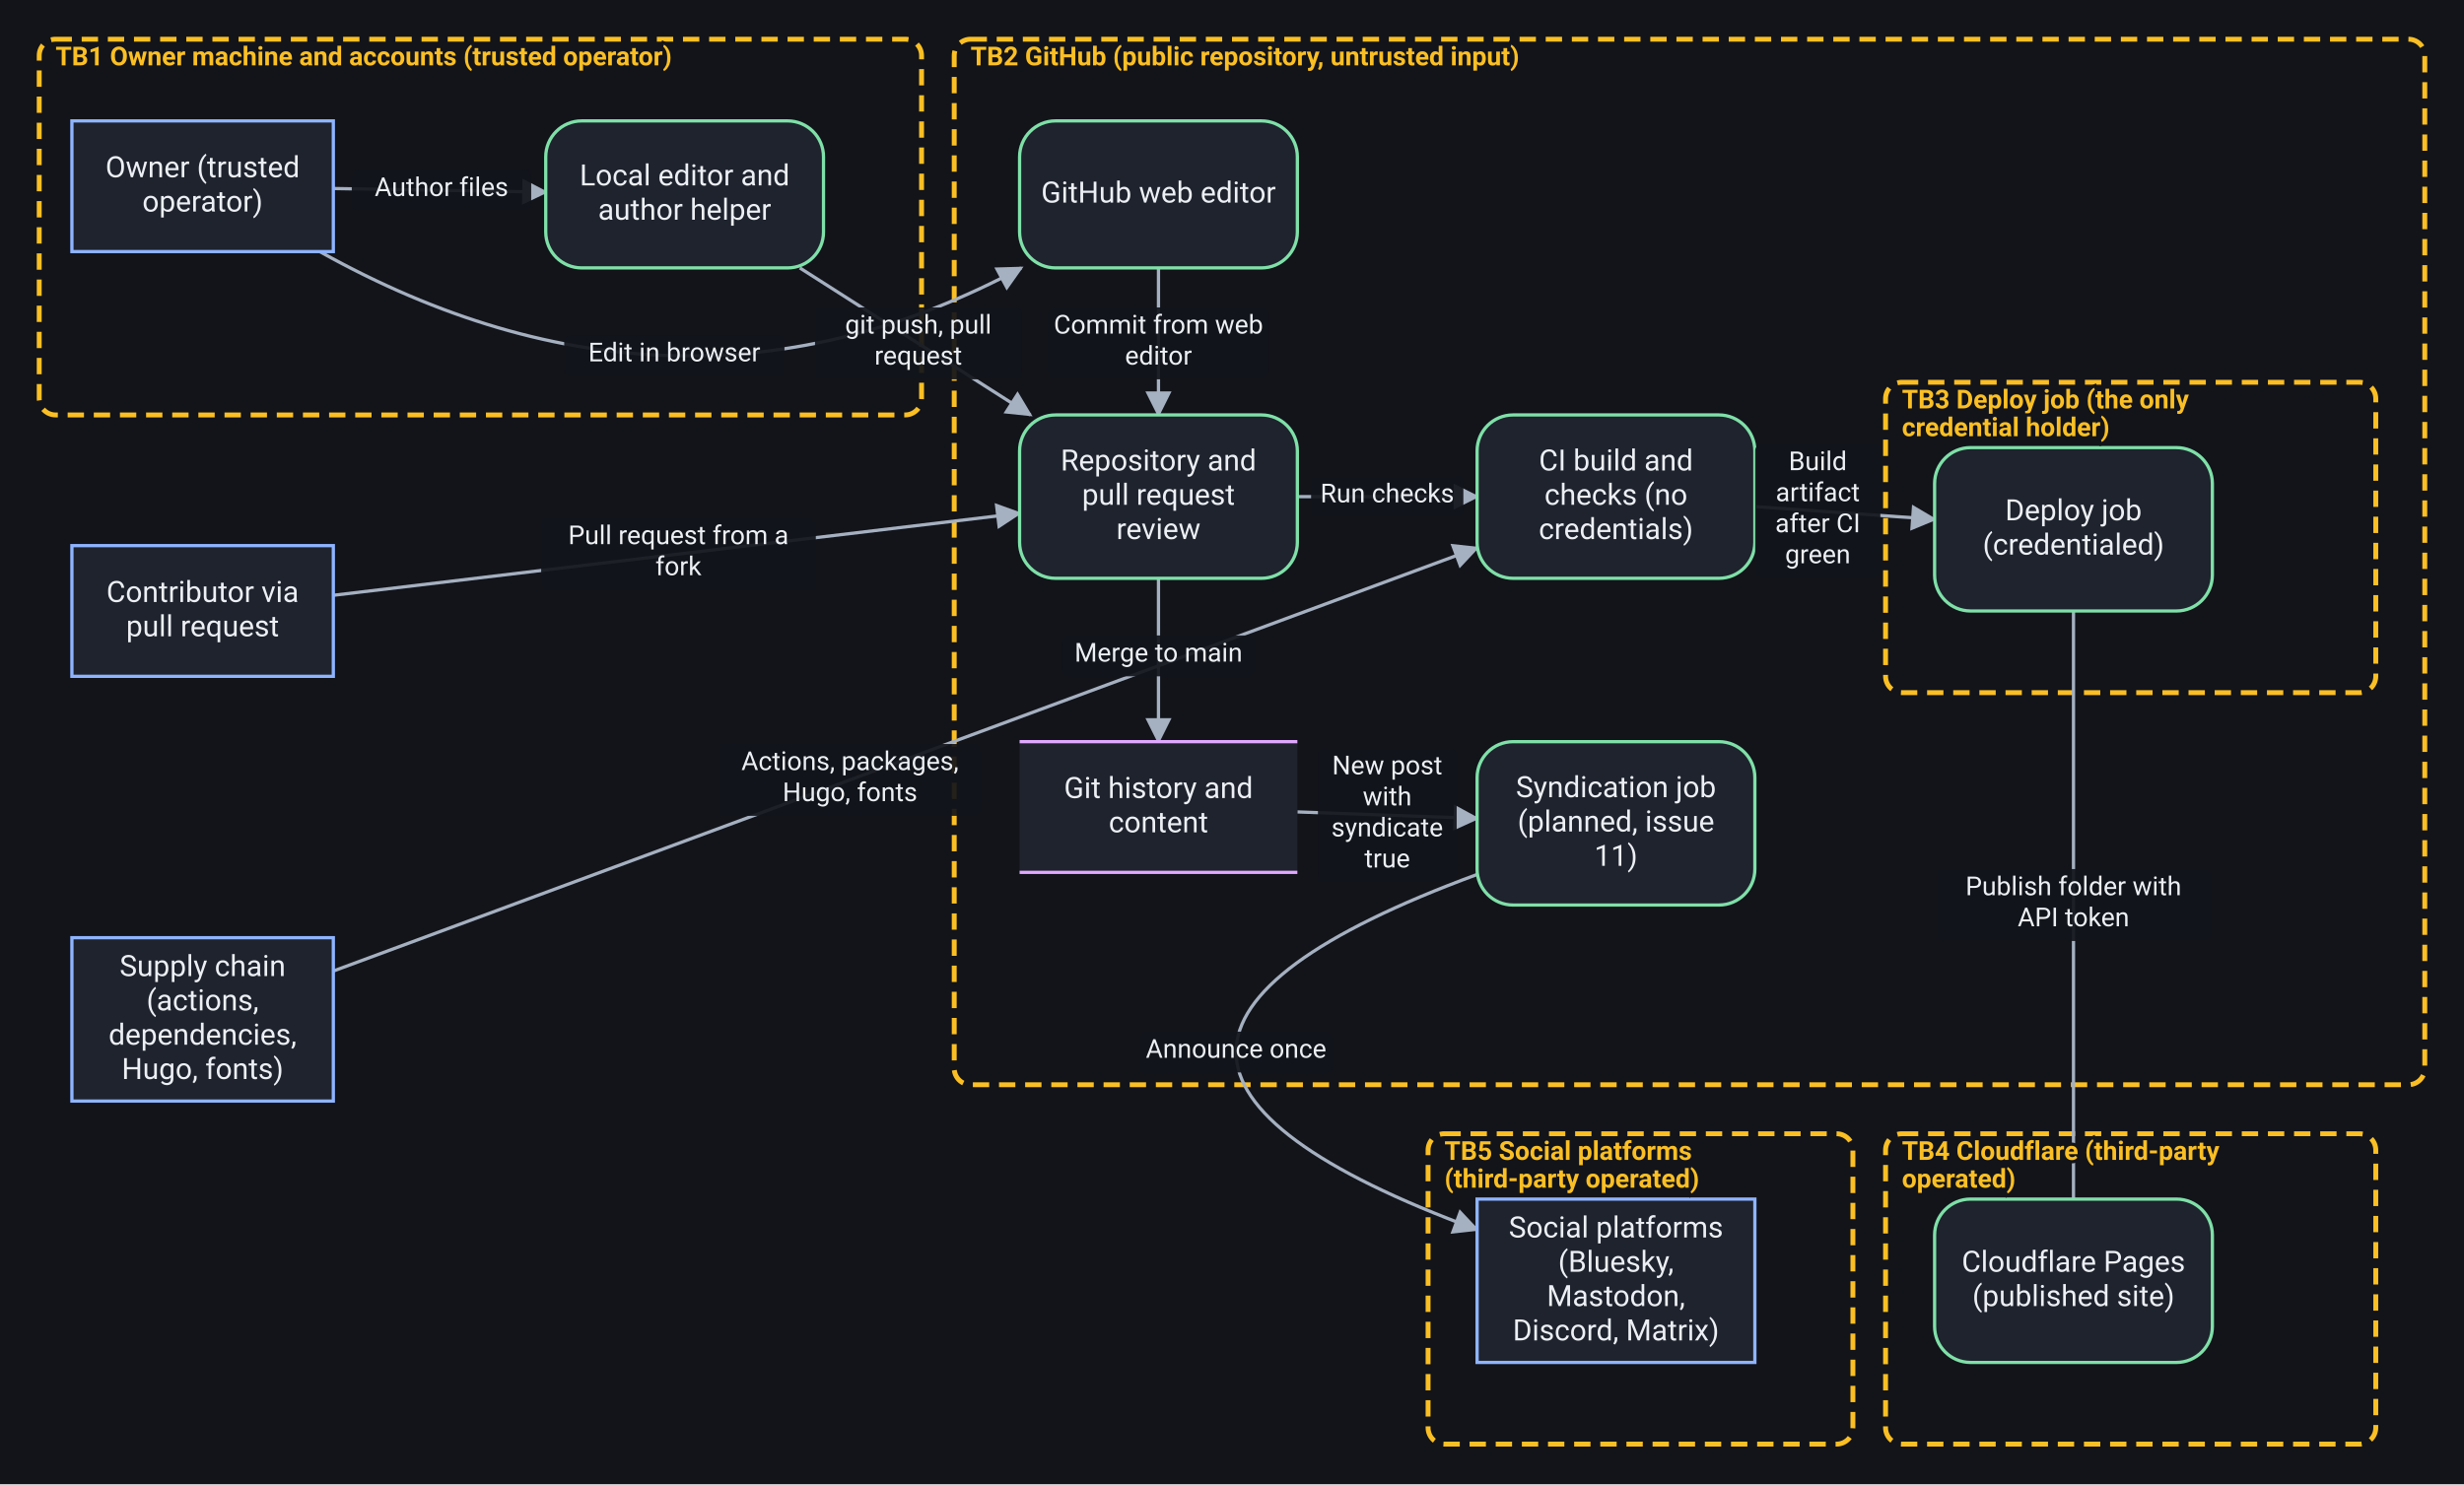
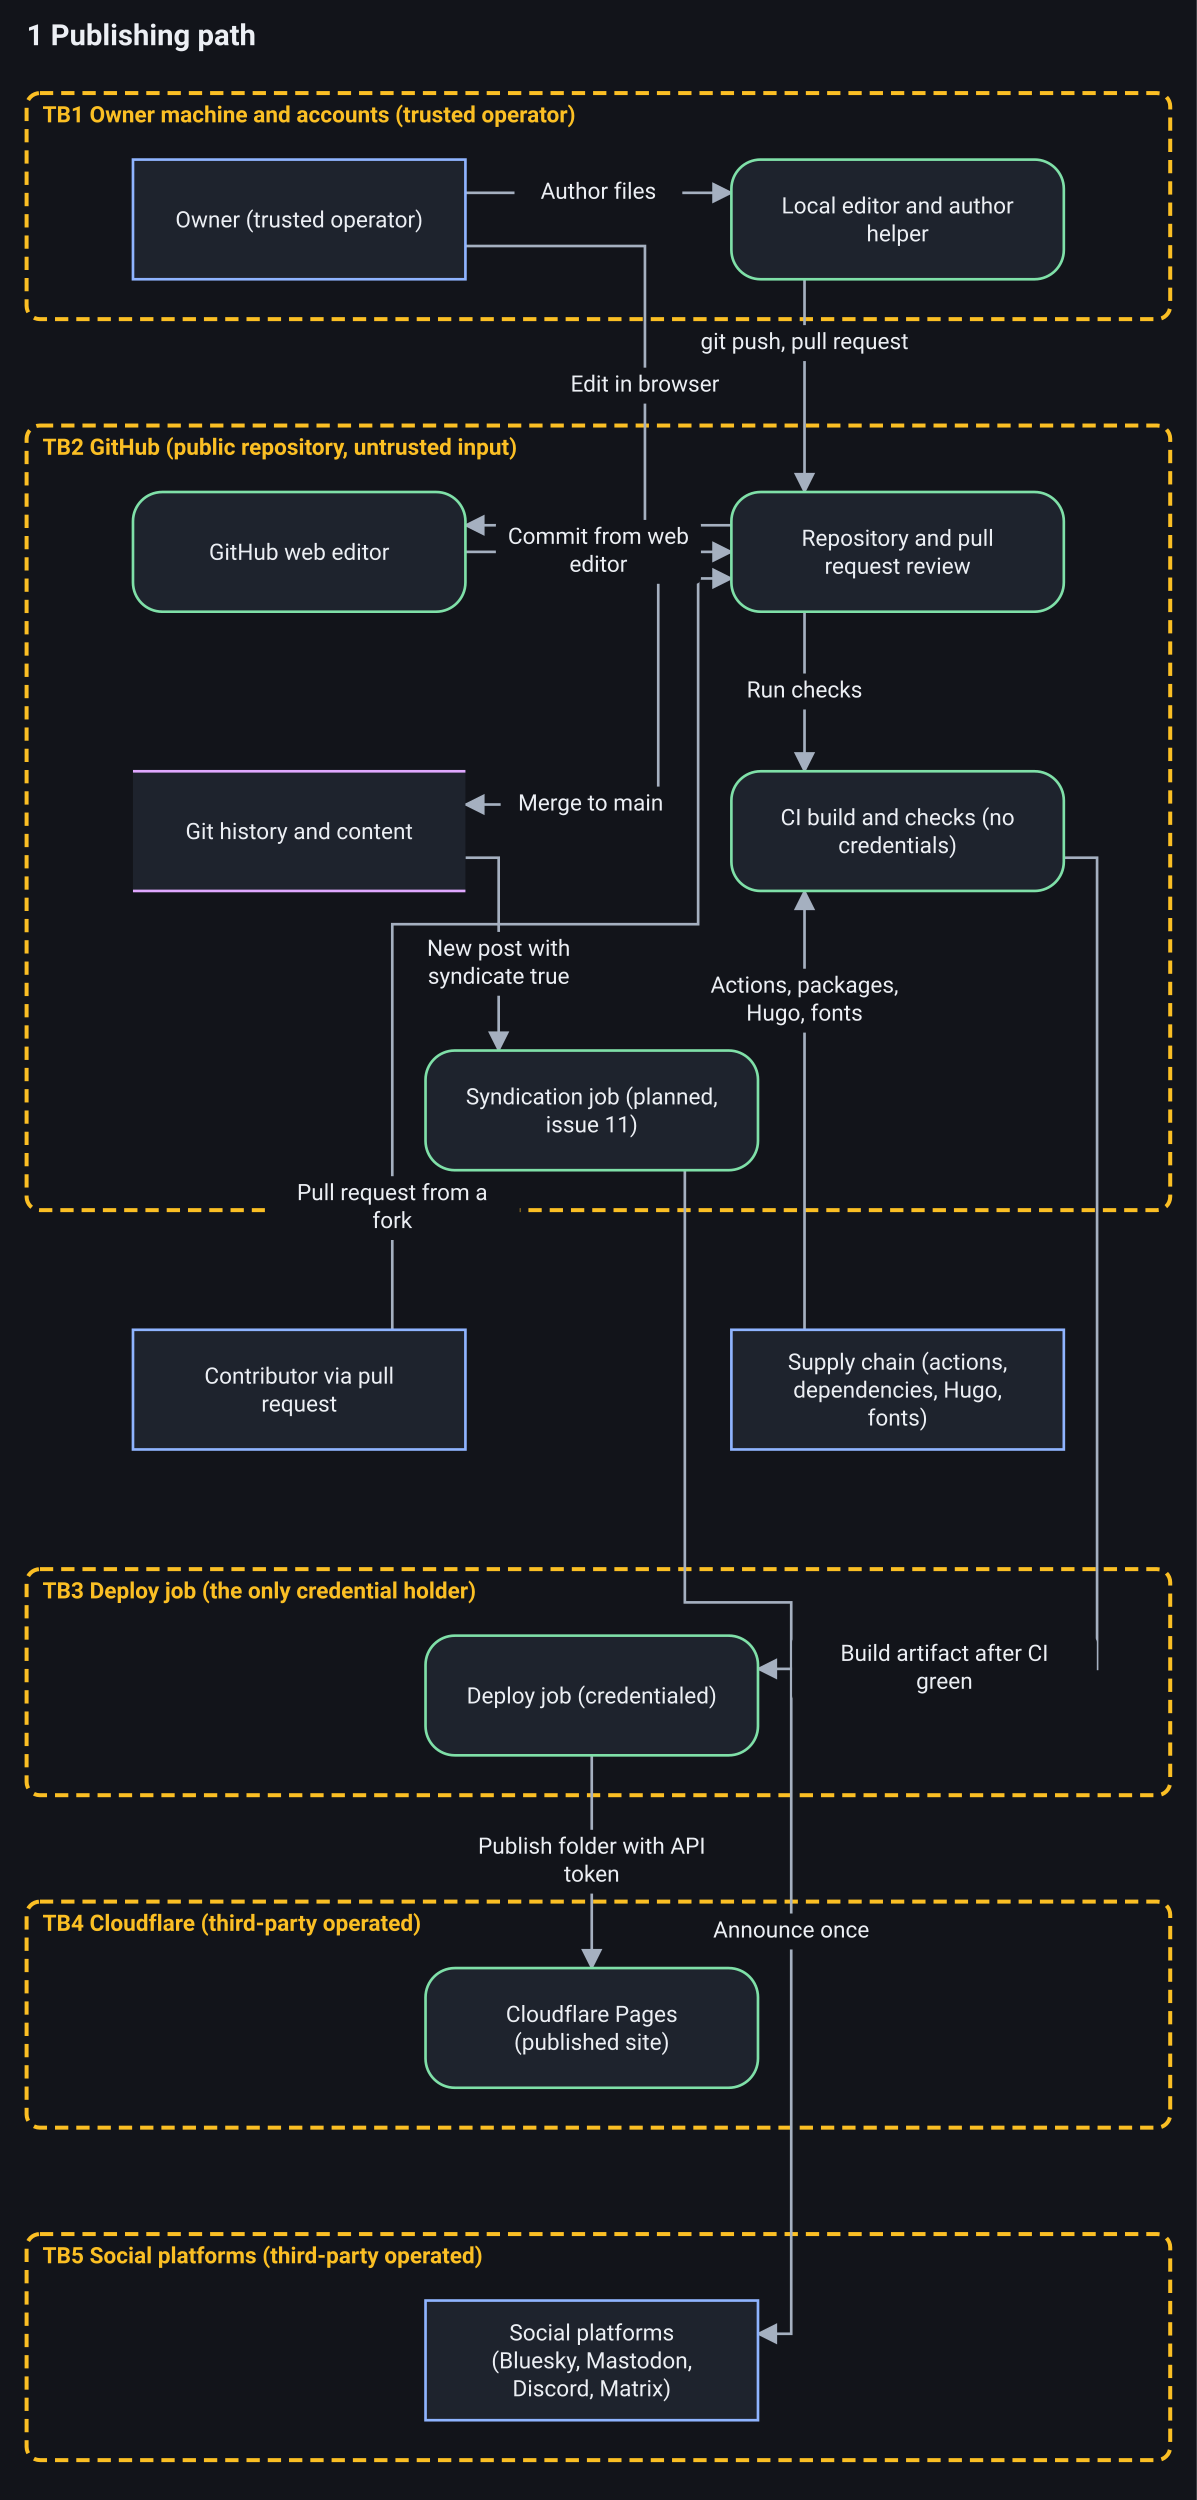
- <svg xmlns="http://www.w3.org/2000/svg" viewBox="0 0 1200 723" width="1200" height="723" role="img" aria-labelledby="t d">
+ <svg xmlns="http://www.w3.org/2000/svg" viewBox="0 0 900 1880" width="900" height="1880" role="img" aria-labelledby="t d">
  <defs>
    <marker id="arrow" viewBox="0 0 10 10" refX="9" refY="5" markerWidth="8" markerHeight="8" orient="auto">
      <path d="M0,0 L10,5 L0,10 z" fill="#a5b0c0" />
    </marker>
  </defs>
-   <rect width="1200" height="723" fill="#12141a" />
-   <g transform="scale(0.795756) translate(4 4)" font-family="system-ui, -apple-system, 'Segoe UI', Roboto, 'Helvetica Neue', Arial, sans-serif" font-size="18">
-     <rect x="580" y="20" width="900" height="640" rx="10" fill="none" stroke="#fbbf24" stroke-width="3" stroke-dasharray="10 6" />
-     <rect x="20" y="20" width="540" height="230" rx="10" fill="none" stroke="#fbbf24" stroke-width="3" stroke-dasharray="10 6" />
-     <rect x="1150" y="230" width="300" height="190" rx="10" fill="none" stroke="#fbbf24" stroke-width="3" stroke-dasharray="10 6" />
-     <rect x="1150" y="690" width="300" height="190" rx="10" fill="none" stroke="#fbbf24" stroke-width="3" stroke-dasharray="10 6" />
-     <rect x="870" y="690" width="260" height="190" rx="10" fill="none" stroke="#fbbf24" stroke-width="3" stroke-dasharray="10 6" />
-     <path d="M200 111.4Q267.5 112.5 330 113.6" fill="none" stroke="#a5b0c0" stroke-width="2" marker-end="url(#arrow)" />
-     <path d="M191.7 150Q411.1 272.5 621 160" fill="none" stroke="#a5b0c0" stroke-width="2" marker-end="url(#arrow)" />
-     <path d="M485.5 160Q560 207.5 626.6 250" fill="none" stroke="#a5b0c0" stroke-width="2" marker-end="url(#arrow)" />
-     <path d="M705 160Q705 207.5 705 250" fill="none" stroke="#a5b0c0" stroke-width="2" marker-end="url(#arrow)" />
-     <path d="M200 360.4Q412.5 335 620 310.2" fill="none" stroke="#a5b0c0" stroke-width="2" marker-end="url(#arrow)" />
-     <path d="M705 350Q705 395 705 450" fill="none" stroke="#a5b0c0" stroke-width="2" marker-end="url(#arrow)" />
-     <path d="M790 300Q845 300 900 300" fill="none" stroke="#a5b0c0" stroke-width="2" marker-end="url(#arrow)" />
-     <path d="M200 590.4Q552.5 460 900 331.4" fill="none" stroke="#a5b0c0" stroke-width="2" marker-end="url(#arrow)" />
-     <path d="M1070 306.1Q1125 310 1180 313.9" fill="none" stroke="#a5b0c0" stroke-width="2" marker-end="url(#arrow)" />
-     <path d="M1265 320Q1265 550 1265 780" fill="none" stroke="#a5b0c0" stroke-width="2" marker-end="url(#arrow)" />
-     <path d="M790 493Q845 495 900 497" fill="none" stroke="#a5b0c0" stroke-width="2" marker-end="url(#arrow)" />
-     <path d="M900 531.3Q605 640 900 748.7" fill="none" stroke="#a5b0c0" stroke-width="2" marker-end="url(#arrow)" />
-     <rect x="40" y="70" width="160" height="80" fill="#1e232d" stroke="#8fb4ff" stroke-width="2" />
-     <text x="120" y="104.5" fill="#eceff4" text-anchor="middle">Owner (trusted</text>
-     <text x="120" y="125.5" fill="#eceff4" text-anchor="middle">operator)</text>
-     <rect x="40" y="330" width="160" height="80" fill="#1e232d" stroke="#8fb4ff" stroke-width="2" />
-     <text x="120" y="364.5" fill="#eceff4" text-anchor="middle">Contributor via</text>
-     <text x="120" y="385.5" fill="#eceff4" text-anchor="middle">pull request</text>
-     <rect x="40" y="570" width="160" height="100" fill="#1e232d" stroke="#8fb4ff" stroke-width="2" />
-     <text x="120" y="593.5" fill="#eceff4" text-anchor="middle">Supply chain</text>
-     <text x="120" y="614.5" fill="#eceff4" text-anchor="middle">(actions,</text>
-     <text x="120" y="635.5" fill="#eceff4" text-anchor="middle">dependencies,</text>
-     <text x="120" y="656.5" fill="#eceff4" text-anchor="middle">Hugo, fonts)</text>
-     <rect x="330" y="70" width="170" height="90" rx="22" fill="#1e232d" stroke="#7fe0a8" stroke-width="2" />
-     <text x="415" y="109.5" fill="#eceff4" text-anchor="middle">Local editor and</text>
-     <text x="415" y="130.5" fill="#eceff4" text-anchor="middle">author helper</text>
-     <rect x="620" y="70" width="170" height="90" rx="22" fill="#1e232d" stroke="#7fe0a8" stroke-width="2" />
-     <text x="705" y="120" fill="#eceff4" text-anchor="middle">GitHub web editor</text>
-     <rect x="620" y="250" width="170" height="100" rx="22" fill="#1e232d" stroke="#7fe0a8" stroke-width="2" />
-     <text x="705" y="284" fill="#eceff4" text-anchor="middle">Repository and</text>
-     <text x="705" y="305" fill="#eceff4" text-anchor="middle">pull request</text>
-     <text x="705" y="326" fill="#eceff4" text-anchor="middle">review</text>
-     <rect x="620" y="450" width="170" height="80" fill="#1e232d" stroke="none" />
-     <path d="M620 450H790 M620 530H790" stroke="#e0a8ff" stroke-width="2" fill="none" />
-     <text x="705" y="484.5" fill="#eceff4" text-anchor="middle">Git history and</text>
-     <text x="705" y="505.5" fill="#eceff4" text-anchor="middle">content</text>
-     <rect x="900" y="250" width="170" height="100" rx="22" fill="#1e232d" stroke="#7fe0a8" stroke-width="2" />
-     <text x="985" y="284" fill="#eceff4" text-anchor="middle">CI build and</text>
-     <text x="985" y="305" fill="#eceff4" text-anchor="middle">checks (no</text>
-     <text x="985" y="326" fill="#eceff4" text-anchor="middle">credentials)</text>
-     <rect x="1180" y="270" width="170" height="100" rx="22" fill="#1e232d" stroke="#7fe0a8" stroke-width="2" />
-     <text x="1265" y="314.5" fill="#eceff4" text-anchor="middle">Deploy job</text>
-     <text x="1265" y="335.5" fill="#eceff4" text-anchor="middle">(credentialed)</text>
-     <rect x="900" y="450" width="170" height="100" rx="22" fill="#1e232d" stroke="#7fe0a8" stroke-width="2" />
-     <text x="985" y="484" fill="#eceff4" text-anchor="middle">Syndication job</text>
-     <text x="985" y="505" fill="#eceff4" text-anchor="middle">(planned, issue</text>
-     <text x="985" y="526" fill="#eceff4" text-anchor="middle">11)</text>
-     <rect x="900" y="730" width="170" height="100" fill="#1e232d" stroke="#8fb4ff" stroke-width="2" />
-     <text x="985" y="753.5" fill="#eceff4" text-anchor="middle">Social platforms</text>
-     <text x="985" y="774.5" fill="#eceff4" text-anchor="middle">(Bluesky,</text>
-     <text x="985" y="795.5" fill="#eceff4" text-anchor="middle">Mastodon,</text>
-     <text x="985" y="816.5" fill="#eceff4" text-anchor="middle">Discord, Matrix)</text>
-     <rect x="1180" y="730" width="170" height="100" rx="22" fill="#1e232d" stroke="#7fe0a8" stroke-width="2" />
-     <text x="1265" y="774.5" fill="#eceff4" text-anchor="middle">Cloudflare Pages</text>
-     <text x="1265" y="795.5" fill="#eceff4" text-anchor="middle">(published site)</text>
-     <rect x="211.3" y="100" width="109.8" height="25" rx="4" fill="#12141a" fill-opacity="0.92" />
-     <text x="266.2" y="116" fill="#eceff4" font-size="16" text-anchor="middle">Author files</text>
-     <rect x="341.3" y="201.2" width="134.8" height="25" rx="4" fill="#12141a" fill-opacity="0.92" />
-     <text x="408.7" y="217.2" fill="#eceff4" font-size="16" text-anchor="middle">Edit in browser</text>
-     <rect x="494.8" y="184.2" width="126.5" height="44" rx="4" fill="#12141a" fill-opacity="0.92" />
-     <text x="558" y="200.2" fill="#eceff4" font-size="16" text-anchor="middle">git push, pull</text>
-     <text x="558" y="219.2" fill="#eceff4" font-size="16" text-anchor="middle">request</text>
-     <rect x="637.6" y="184.2" width="134.8" height="44" rx="4" fill="#12141a" fill-opacity="0.92" />
-     <text x="705" y="200.2" fill="#eceff4" font-size="16" text-anchor="middle">Commit from web</text>
-     <text x="705" y="219.2" fill="#eceff4" font-size="16" text-anchor="middle">editor</text>
-     <rect x="327.2" y="313.1" width="168.1" height="44" rx="4" fill="#12141a" fill-opacity="0.92" />
-     <text x="411.2" y="329.1" fill="#eceff4" font-size="16" text-anchor="middle">Pull request from a</text>
-     <text x="411.2" y="348.1" fill="#eceff4" font-size="16" text-anchor="middle">fork</text>
-     <rect x="645.9" y="385" width="118.2" height="25" rx="4" fill="#12141a" fill-opacity="0.92" />
-     <text x="705" y="401" fill="#eceff4" font-size="16" text-anchor="middle">Merge to main</text>
-     <rect x="798.4" y="287.5" width="93.2" height="25" rx="4" fill="#12141a" fill-opacity="0.92" />
-     <text x="845" y="303.5" fill="#eceff4" font-size="16" text-anchor="middle">Run checks</text>
-     <rect x="436.4" y="451.4" width="159.8" height="44" rx="4" fill="#12141a" fill-opacity="0.92" />
-     <text x="516.2" y="467.4" fill="#eceff4" font-size="16" text-anchor="middle">Actions, packages,</text>
-     <text x="516.2" y="486.4" fill="#eceff4" font-size="16" text-anchor="middle">Hugo, fonts</text>
-     <rect x="1070.2" y="267.8" width="76.6" height="82" rx="4" fill="#12141a" fill-opacity="0.92" />
-     <text x="1108.5" y="283.8" fill="#eceff4" font-size="16" text-anchor="middle">Build</text>
-     <text x="1108.5" y="302.8" fill="#eceff4" font-size="16" text-anchor="middle">artifact</text>
-     <text x="1108.5" y="321.8" fill="#eceff4" font-size="16" text-anchor="middle">after CI</text>
-     <text x="1108.5" y="340.8" fill="#eceff4" font-size="16" text-anchor="middle">green</text>
-     <rect x="1181" y="528" width="168.1" height="44" rx="4" fill="#12141a" fill-opacity="0.92" />
-     <text x="1265" y="544" fill="#eceff4" font-size="16" text-anchor="middle">Publish folder with</text>
-     <text x="1265" y="563" fill="#eceff4" font-size="16" text-anchor="middle">API token</text>
-     <rect x="802.6" y="454" width="84.9" height="82" rx="4" fill="#12141a" fill-opacity="0.92" />
-     <text x="845" y="470" fill="#eceff4" font-size="16" text-anchor="middle">New post</text>
-     <text x="845" y="489" fill="#eceff4" font-size="16" text-anchor="middle">with</text>
-     <text x="845" y="508" fill="#eceff4" font-size="16" text-anchor="middle">syndicate</text>
-     <text x="845" y="527" fill="#eceff4" font-size="16" text-anchor="middle">true</text>
-     <rect x="693.4" y="627.5" width="118.2" height="25" rx="4" fill="#12141a" fill-opacity="0.92" />
-     <text x="752.5" y="643.5" fill="#eceff4" font-size="16" text-anchor="middle">Announce once</text>
-     <text x="590" y="36" fill="#fbbf24" font-size="16" font-weight="bold" stroke="#12141a" stroke-width="4" paint-order="stroke">TB2 GitHub (public repository, untrusted input)</text>
-     <text x="30" y="36" fill="#fbbf24" font-size="16" font-weight="bold" stroke="#12141a" stroke-width="4" paint-order="stroke">TB1 Owner machine and accounts (trusted operator)</text>
-     <text x="1160" y="246" fill="#fbbf24" font-size="16" font-weight="bold" stroke="#12141a" stroke-width="4" paint-order="stroke">TB3 Deploy job (the only</text>
-     <text x="1160" y="263" fill="#fbbf24" font-size="16" font-weight="bold" stroke="#12141a" stroke-width="4" paint-order="stroke">credential holder)</text>
-     <text x="1160" y="706" fill="#fbbf24" font-size="16" font-weight="bold" stroke="#12141a" stroke-width="4" paint-order="stroke">TB4 Cloudflare (third-party</text>
-     <text x="1160" y="723" fill="#fbbf24" font-size="16" font-weight="bold" stroke="#12141a" stroke-width="4" paint-order="stroke">operated)</text>
-     <text x="880" y="706" fill="#fbbf24" font-size="16" font-weight="bold" stroke="#12141a" stroke-width="4" paint-order="stroke">TB5 Social platforms</text>
-     <text x="880" y="723" fill="#fbbf24" font-size="16" font-weight="bold" stroke="#12141a" stroke-width="4" paint-order="stroke">(third-party operated)</text>
+   <rect width="900" height="1880" fill="#12141a" />
+   <g font-family="system-ui, -apple-system, 'Segoe UI', Roboto, 'Helvetica Neue', Arial, sans-serif" font-size="17">
+     <text x="20" y="34" fill="#eceff4" font-size="22" font-weight="bold">1 Publishing path</text>
+     <rect x="20" y="70" width="860" height="170" rx="10" fill="none" stroke="#fbbf24" stroke-width="3" stroke-dasharray="10 6" />
+     <text x="32" y="92" fill="#fbbf24" font-weight="bold">TB1 Owner machine and accounts (trusted operator)</text>
+     <rect x="20" y="320" width="860" height="590" rx="10" fill="none" stroke="#fbbf24" stroke-width="3" stroke-dasharray="10 6" />
+     <text x="32" y="342" fill="#fbbf24" font-weight="bold">TB2 GitHub (public repository, untrusted input)</text>
+     <rect x="20" y="1180" width="860" height="170" rx="10" fill="none" stroke="#fbbf24" stroke-width="3" stroke-dasharray="10 6" />
+     <text x="32" y="1202" fill="#fbbf24" font-weight="bold">TB3 Deploy job (the only credential holder)</text>
+     <rect x="20" y="1430" width="860" height="170" rx="10" fill="none" stroke="#fbbf24" stroke-width="3" stroke-dasharray="10 6" />
+     <text x="32" y="1452" fill="#fbbf24" font-weight="bold">TB4 Cloudflare (third-party operated)</text>
+     <rect x="20" y="1680" width="860" height="170" rx="10" fill="none" stroke="#fbbf24" stroke-width="3" stroke-dasharray="10 6" />
+     <text x="32" y="1702" fill="#fbbf24" font-weight="bold">TB5 Social platforms (third-party operated)</text>
+     <path d="M350 145 L550 145" fill="none" stroke="#a5b0c0" stroke-width="2" marker-end="url(#arrow)" />
+     <path d="M350 185 L485 185 L485 395 L350 395" fill="none" stroke="#a5b0c0" stroke-width="2" marker-end="url(#arrow)" />
+     <path d="M605 210 L605 370" fill="none" stroke="#a5b0c0" stroke-width="2" marker-end="url(#arrow)" />
+     <path d="M350 415 L550 415" fill="none" stroke="#a5b0c0" stroke-width="2" marker-end="url(#arrow)" />
+     <path d="M295 1000 L295 695 L525 695 L525 435 L550 435" fill="none" stroke="#a5b0c0" stroke-width="2" marker-end="url(#arrow)" />
+     <path d="M550 395 L495 395 L495 605 L350 605" fill="none" stroke="#a5b0c0" stroke-width="2" marker-end="url(#arrow)" />
+     <path d="M605 460 L605 580" fill="none" stroke="#a5b0c0" stroke-width="2" marker-end="url(#arrow)" />
+     <path d="M605 1000 L605 670" fill="none" stroke="#a5b0c0" stroke-width="2" marker-end="url(#arrow)" />
+     <path d="M800 645 L825 645 L825 1255 L570 1255" fill="none" stroke="#a5b0c0" stroke-width="2" marker-end="url(#arrow)" />
+     <path d="M445 1320 L445 1480" fill="none" stroke="#a5b0c0" stroke-width="2" marker-end="url(#arrow)" />
+     <path d="M350 645 L375 645 L375 790" fill="none" stroke="#a5b0c0" stroke-width="2" marker-end="url(#arrow)" />
+     <path d="M515 880 L515 1205 L595 1205 L595 1755 L570 1755" fill="none" stroke="#a5b0c0" stroke-width="2" marker-end="url(#arrow)" />
+     <rect x="100" y="120" width="250" height="90" fill="#1e232d" stroke="#8fb4ff" stroke-width="2" />
+     <text x="225" y="171" fill="#eceff4" text-anchor="middle">Owner (trusted operator)</text>
+     <rect x="550" y="120" width="250" height="90" rx="22" fill="#1e232d" stroke="#7fe0a8" stroke-width="2" />
+     <text x="675" y="160.5" fill="#eceff4" text-anchor="middle">Local editor and author</text>
+     <text x="675" y="181.5" fill="#eceff4" text-anchor="middle">helper</text>
+     <rect x="100" y="370" width="250" height="90" rx="22" fill="#1e232d" stroke="#7fe0a8" stroke-width="2" />
+     <text x="225" y="421" fill="#eceff4" text-anchor="middle">GitHub web editor</text>
+     <rect x="550" y="370" width="250" height="90" rx="22" fill="#1e232d" stroke="#7fe0a8" stroke-width="2" />
+     <text x="675" y="410.5" fill="#eceff4" text-anchor="middle">Repository and pull</text>
+     <text x="675" y="431.5" fill="#eceff4" text-anchor="middle">request review</text>
+     <rect x="100" y="580" width="250" height="90" fill="#1e232d" stroke="none" />
+     <path d="M100 580H350 M100 670H350" stroke="#e0a8ff" stroke-width="2" fill="none" />
+     <text x="225" y="631" fill="#eceff4" text-anchor="middle">Git history and content</text>
+     <rect x="550" y="580" width="250" height="90" rx="22" fill="#1e232d" stroke="#7fe0a8" stroke-width="2" />
+     <text x="675" y="620.5" fill="#eceff4" text-anchor="middle">CI build and checks (no</text>
+     <text x="675" y="641.5" fill="#eceff4" text-anchor="middle">credentials)</text>
+     <rect x="320" y="790" width="250" height="90" rx="22" fill="#1e232d" stroke="#7fe0a8" stroke-width="2" />
+     <text x="445" y="830.5" fill="#eceff4" text-anchor="middle">Syndication job (planned,</text>
+     <text x="445" y="851.5" fill="#eceff4" text-anchor="middle">issue 11)</text>
+     <rect x="100" y="1000" width="250" height="90" fill="#1e232d" stroke="#8fb4ff" stroke-width="2" />
+     <text x="225" y="1040.5" fill="#eceff4" text-anchor="middle">Contributor via pull</text>
+     <text x="225" y="1061.5" fill="#eceff4" text-anchor="middle">request</text>
+     <rect x="550" y="1000" width="250" height="90" fill="#1e232d" stroke="#8fb4ff" stroke-width="2" />
+     <text x="675" y="1030" fill="#eceff4" text-anchor="middle">Supply chain (actions,</text>
+     <text x="675" y="1051" fill="#eceff4" text-anchor="middle">dependencies, Hugo,</text>
+     <text x="675" y="1072" fill="#eceff4" text-anchor="middle">fonts)</text>
+     <rect x="320" y="1230" width="250" height="90" rx="22" fill="#1e232d" stroke="#7fe0a8" stroke-width="2" />
+     <text x="445" y="1281" fill="#eceff4" text-anchor="middle">Deploy job (credentialed)</text>
+     <rect x="320" y="1480" width="250" height="90" rx="22" fill="#1e232d" stroke="#7fe0a8" stroke-width="2" />
+     <text x="445" y="1520.5" fill="#eceff4" text-anchor="middle">Cloudflare Pages</text>
+     <text x="445" y="1541.5" fill="#eceff4" text-anchor="middle">(published site)</text>
+     <rect x="320" y="1730" width="250" height="90" fill="#1e232d" stroke="#8fb4ff" stroke-width="2" />
+     <text x="445" y="1760" fill="#eceff4" text-anchor="middle">Social platforms</text>
+     <text x="445" y="1781" fill="#eceff4" text-anchor="middle">(Bluesky, Mastodon,</text>
+     <text x="445" y="1802" fill="#eceff4" text-anchor="middle">Discord, Matrix)</text>
+     <rect x="386.9" y="131.5" width="126.2" height="27" rx="4" fill="#12141a" />
+     <text x="450" y="149.5" fill="#eceff4" text-anchor="middle">Author files</text>
+     <rect x="407.9" y="276.5" width="154.2" height="27" rx="4" fill="#12141a" />
+     <text x="485" y="294.5" fill="#eceff4" text-anchor="middle">Edit in browser</text>
+     <rect x="495.1" y="244.5" width="219.7" height="27" rx="4" fill="#12141a" />
+     <text x="605" y="262.5" fill="#eceff4" text-anchor="middle">git push, pull request</text>
+     <rect x="372.9" y="391" width="154.2" height="48" rx="4" fill="#12141a" />
+     <text x="450" y="409" fill="#eceff4" text-anchor="middle">Commit from web</text>
+     <text x="450" y="430" fill="#eceff4" text-anchor="middle">editor</text>
+     <rect x="199.2" y="884.5" width="191.7" height="48" rx="4" fill="#12141a" />
+     <text x="295" y="902.5" fill="#eceff4" text-anchor="middle">Pull request from a</text>
+     <text x="295" y="923.5" fill="#eceff4" text-anchor="middle">fork</text>
+     <rect x="376.5" y="591.5" width="135.6" height="27" rx="4" fill="#12141a" />
+     <text x="444.2" y="609.5" fill="#eceff4" text-anchor="middle">Merge to main</text>
+     <rect x="551.2" y="506.5" width="107.5" height="27" rx="4" fill="#12141a" />
+     <text x="605" y="524.5" fill="#eceff4" text-anchor="middle">Run checks</text>
+     <rect x="513.9" y="728.5" width="182.3" height="48" rx="4" fill="#12141a" />
+     <text x="605" y="746.5" fill="#eceff4" text-anchor="middle">Actions, packages,</text>
+     <text x="605" y="767.5" fill="#eceff4" text-anchor="middle">Hugo, fonts</text>
+     <rect x="595.7" y="1231" width="229.1" height="48" rx="4" fill="#12141a" />
+     <text x="710.2" y="1249" fill="#eceff4" text-anchor="middle">Build artifact after CI</text>
+     <text x="710.2" y="1270" fill="#eceff4" text-anchor="middle">green</text>
+     <rect x="330.5" y="1376" width="229.1" height="48" rx="4" fill="#12141a" />
+     <text x="445" y="1394" fill="#eceff4" text-anchor="middle">Publish folder with API</text>
+     <text x="445" y="1415" fill="#eceff4" text-anchor="middle">token</text>
+     <rect x="302.6" y="700.8" width="144.9" height="48" rx="4" fill="#12141a" />
+     <text x="375" y="718.8" fill="#eceff4" text-anchor="middle">New post with</text>
+     <text x="375" y="739.8" fill="#eceff4" text-anchor="middle">syndicate true</text>
+     <rect x="527.2" y="1439" width="135.6" height="27" rx="4" fill="#12141a" />
+     <text x="595" y="1457" fill="#eceff4" text-anchor="middle">Announce once</text>
  </g>
</svg>
